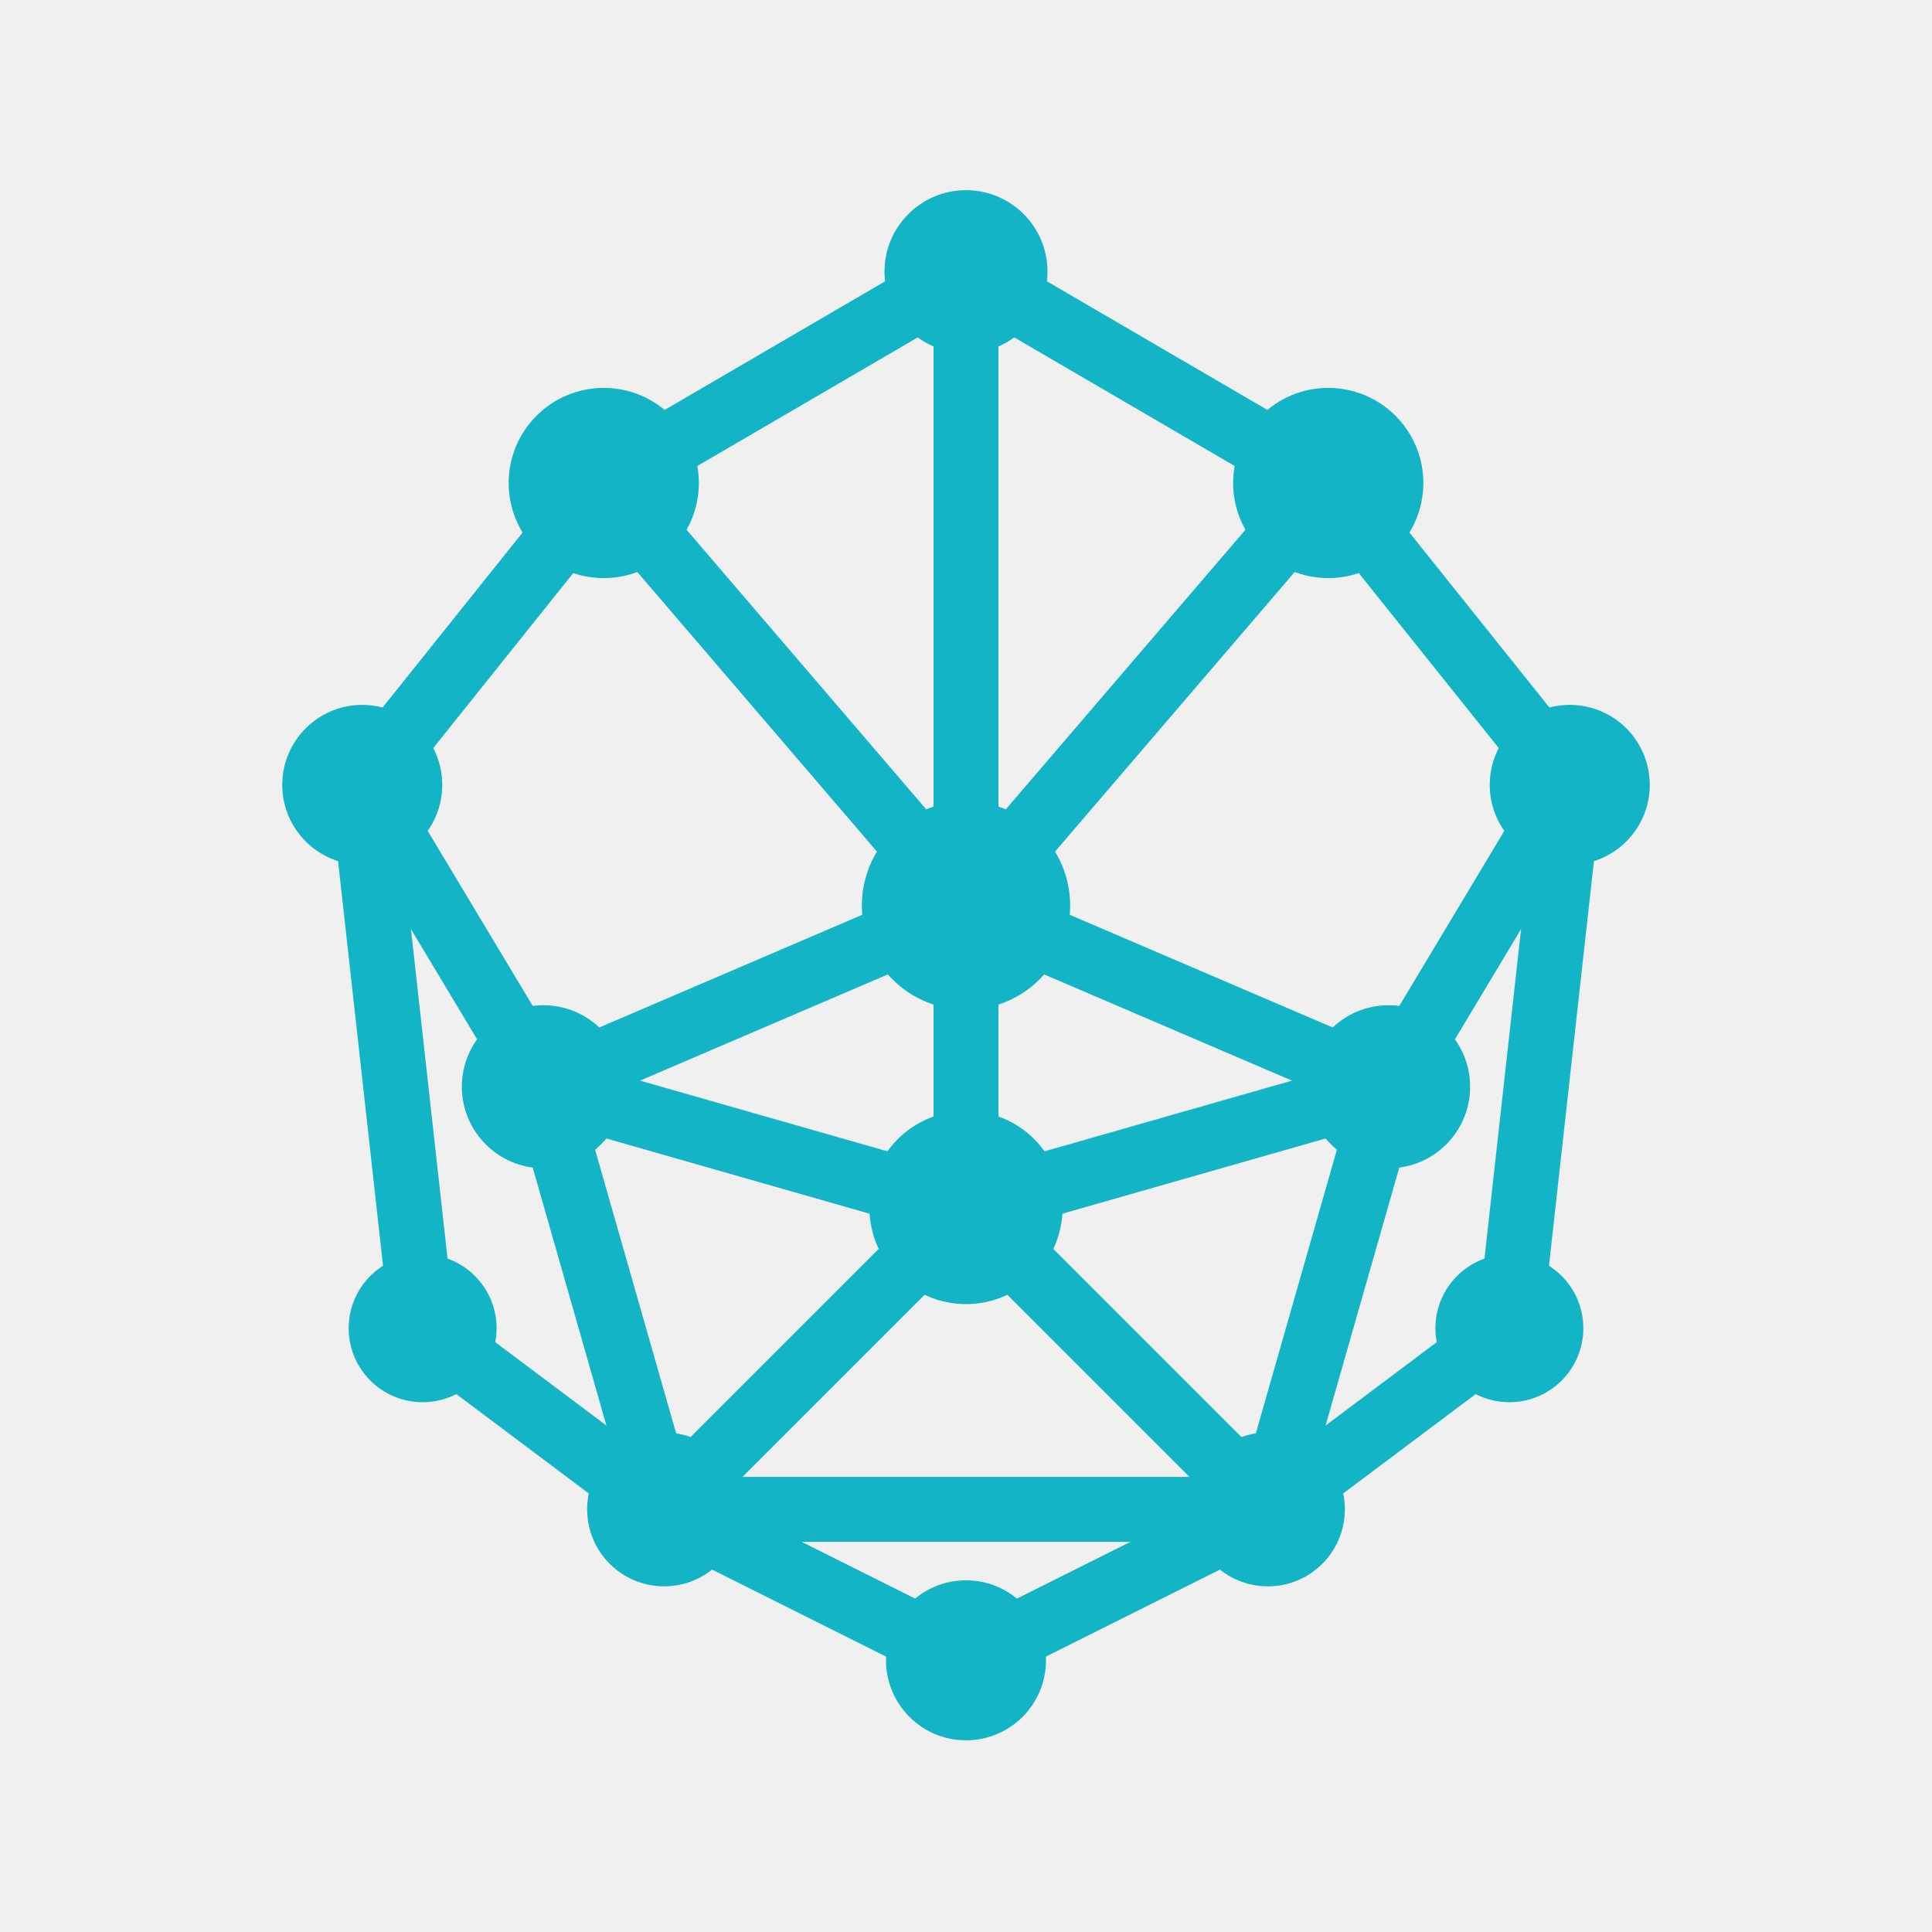
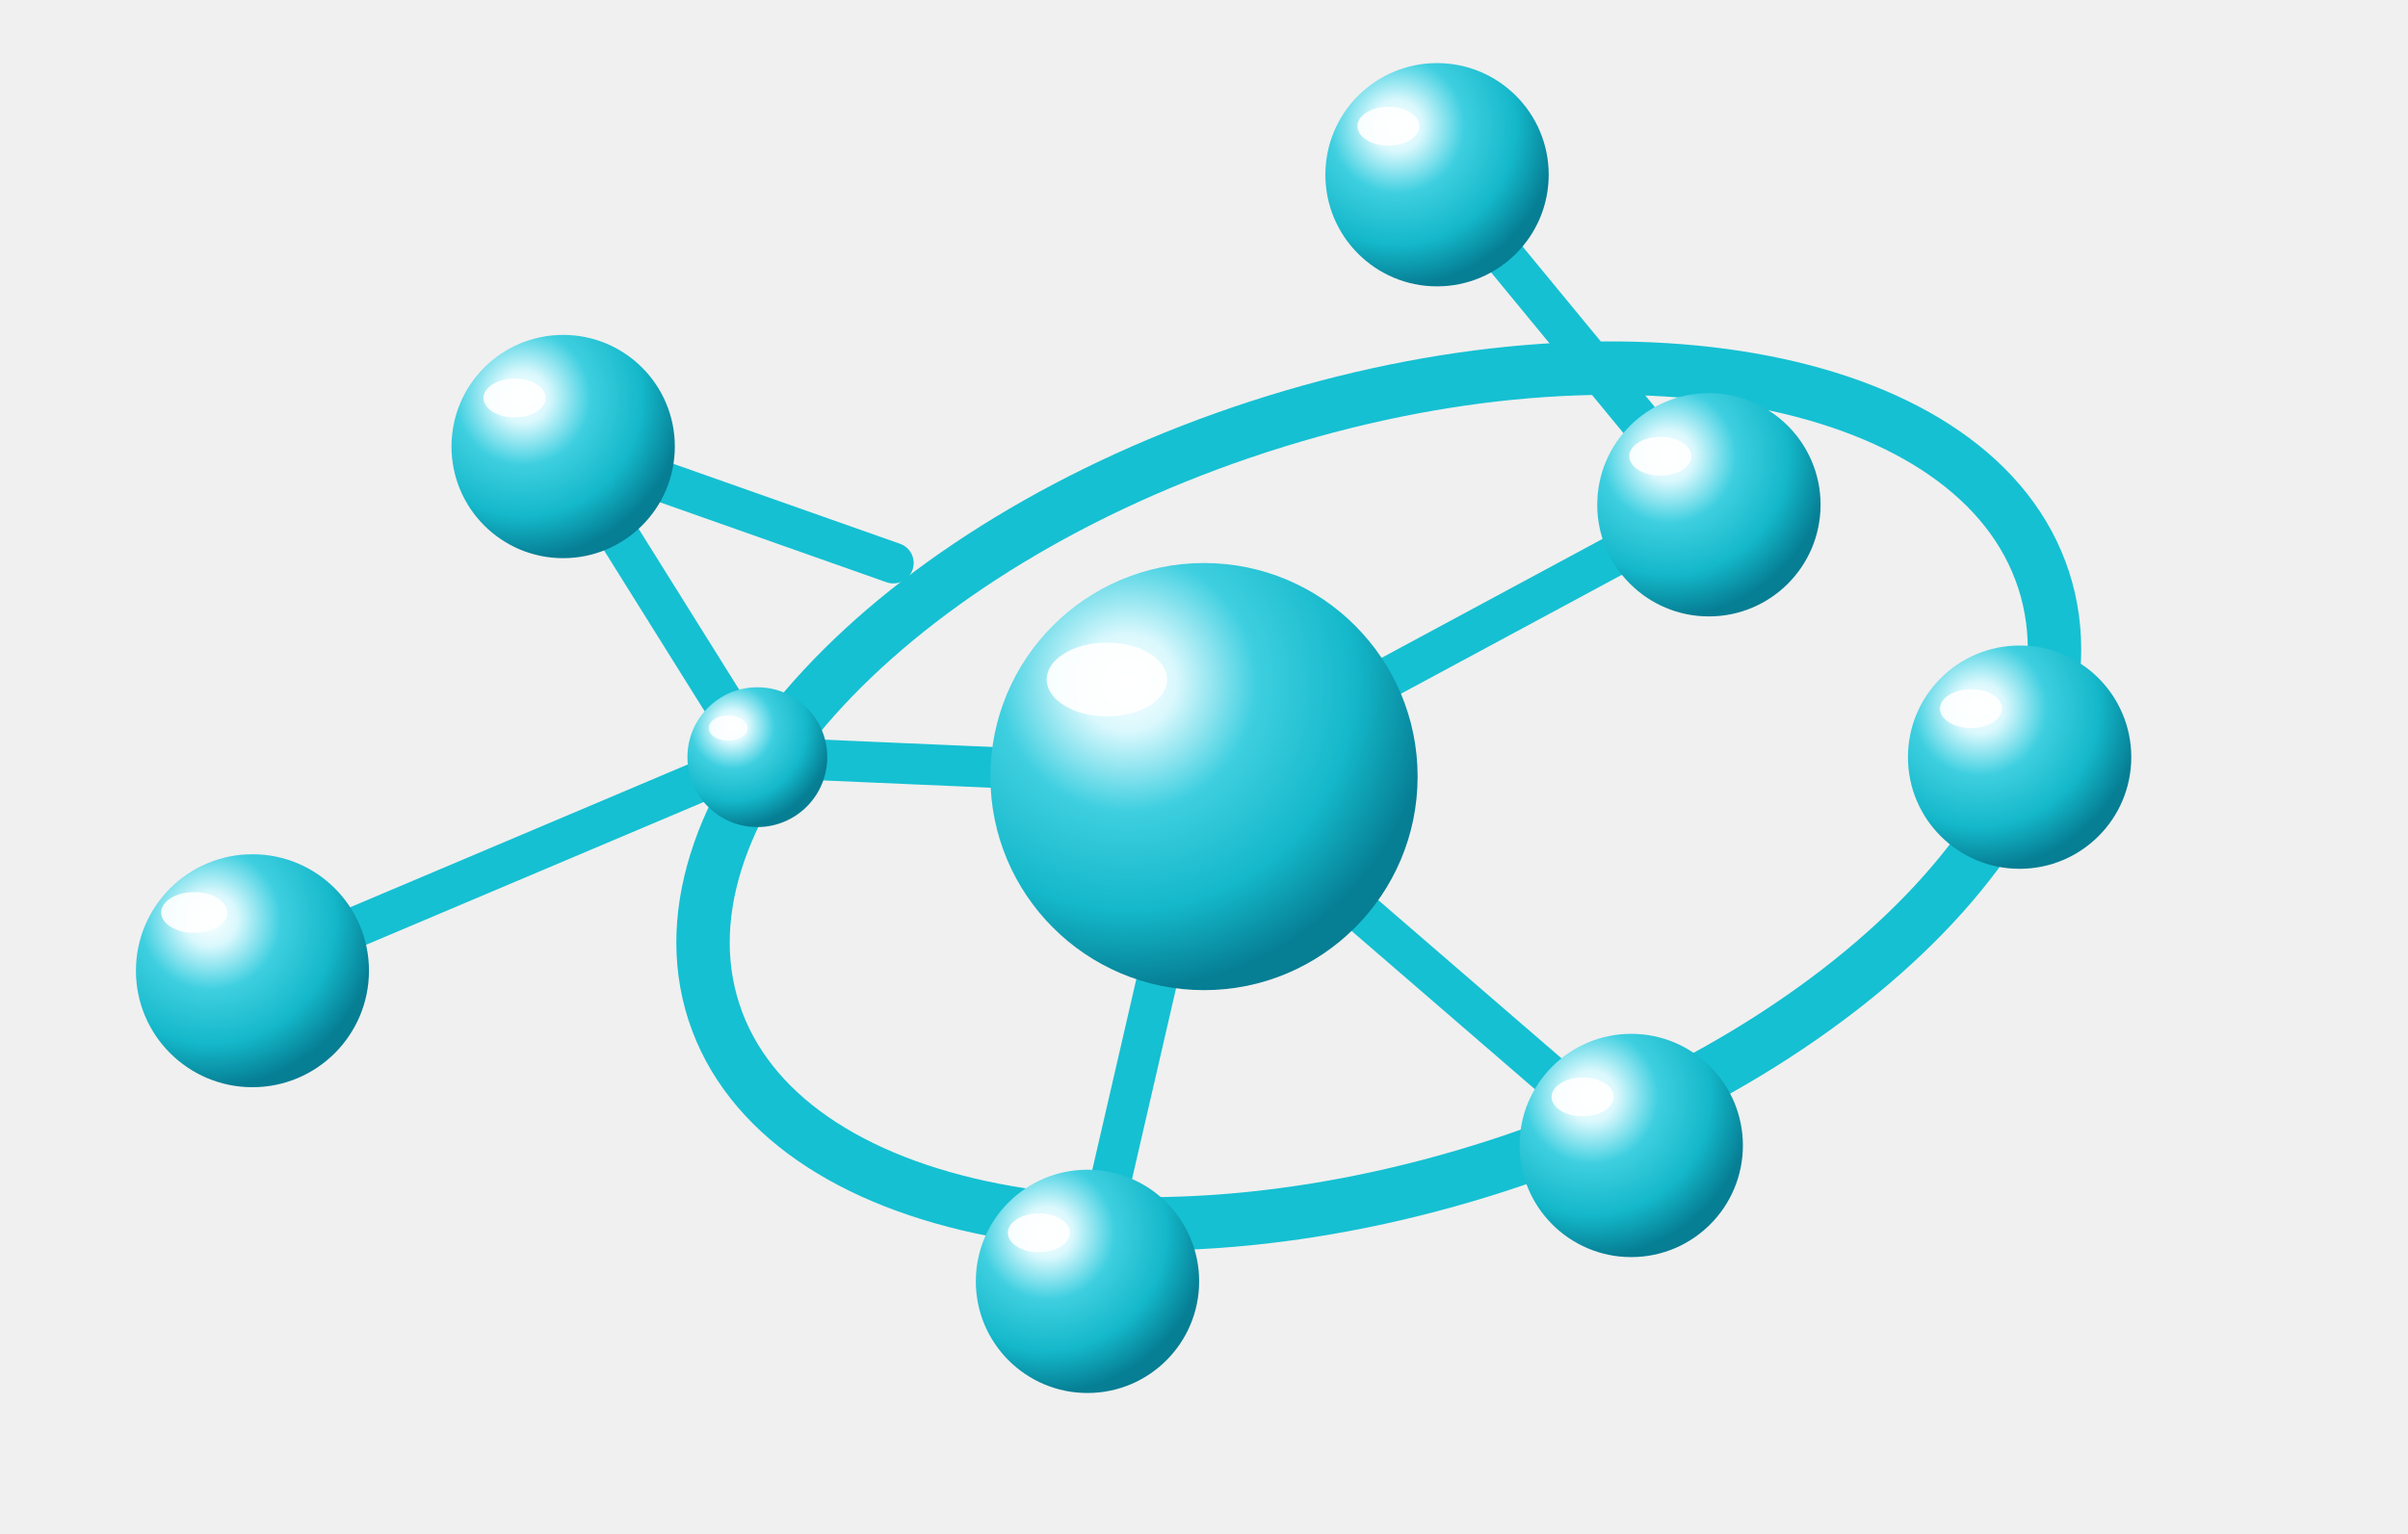
- <svg xmlns="http://www.w3.org/2000/svg" viewBox="0 0 64 64" role="img" aria-labelledby="logo-title logo-desc">
-   <g fill="none" stroke="#12b4c6" stroke-width="2.15" stroke-linecap="round" stroke-linejoin="round">
-     <path d="M20 16 L32 9 L44 16" />
-     <path d="M20 16 L12 26 L18 36 L32 30 L46 36 L52 26 L44 16" />
-     <path d="M12 26 L14 44 L22 50" />
-     <path d="M52 26 L50 44 L42 50" />
-     <path d="M18 36 L22 50 L32 55 L42 50 L46 36" />
-     <path d="M22 50 L42 50" />
-     <path d="M32 9 L32 30 L32 40" />
-     <path d="M18 36 L32 40 L46 36" />
-     <path d="M20 16 L32 30 L44 16" />
-     <path d="M22 50 L32 40 L42 50" />
+ <svg xmlns="http://www.w3.org/2000/svg" viewBox="0 0 248 158" role="img" aria-labelledby="logo-title logo-desc">
+   <defs>
+     <radialGradient id="ball" cx="32%" cy="28%" r="72%">
+       <stop offset="0%" stop-color="#ffffff" />
+       <stop offset="16%" stop-color="#d9f8fd" />
+       <stop offset="42%" stop-color="#3ecfe0" />
+       <stop offset="74%" stop-color="#14b8ca" />
+       <stop offset="100%" stop-color="#067e94" />
+     </radialGradient>
+   </defs>
+   <g fill="none" stroke="#15c0d2" stroke-linecap="round" stroke-linejoin="round">
+     <ellipse cx="142" cy="82" rx="72" ry="40" transform="rotate(-18 142 82)" stroke-width="5.5" />
+     <g stroke-width="4.2">
+       <path d="M26 100 L78 78" />
+       <path d="M58 46 L78 78" />
+       <path d="M58 46 L92 58" />
+       <path d="M78 78 L124 80" />
+       <path d="M124 80 L112 132" />
+       <path d="M124 80 L176 52" />
+       <path d="M148 18 L176 52" />
+       <path d="M124 80 L168 118" />
+     </g>
  </g>
-   <g fill="#12b4c6">
-     <circle cx="32" cy="9" r="2.7" />
-     <circle cx="20" cy="16" r="3.15" />
-     <circle cx="44" cy="16" r="3.15" />
-     <circle cx="12" cy="26" r="2.65" />
-     <circle cx="52" cy="26" r="2.65" />
-     <circle cx="18" cy="36" r="2.7" />
-     <circle cx="46" cy="36" r="2.7" />
-     <circle cx="32" cy="30" r="3.45" />
-     <circle cx="32" cy="40" r="3.2" />
-     <circle cx="14" cy="44" r="2.45" />
-     <circle cx="50" cy="44" r="2.45" />
-     <circle cx="22" cy="50" r="2.55" />
-     <circle cx="42" cy="50" r="2.55" />
-     <circle cx="32" cy="55" r="2.65" />
+   <g fill="url(#ball)">
+     <circle cx="26" cy="100" r="12" />
+     <circle cx="58" cy="46" r="11.5" />
+     <circle cx="78" cy="78" r="7.2" />
+     <circle cx="148" cy="18" r="11.5" />
+     <circle cx="176" cy="52" r="11.5" />
+     <circle cx="208" cy="78" r="11.5" />
+     <circle cx="168" cy="118" r="11.5" />
+     <circle cx="112" cy="132" r="11.5" />
+     <circle cx="124" cy="80" r="22" />
+   </g>
+   <g fill="#ffffff">
+     <ellipse cx="20" cy="94" rx="3.4" ry="2.1" opacity="0.9" />
+     <ellipse cx="53" cy="41" rx="3.2" ry="2" opacity="0.9" />
+     <ellipse cx="75" cy="75" rx="2" ry="1.3" opacity="0.85" />
+     <ellipse cx="143" cy="13" rx="3.2" ry="2" opacity="0.9" />
+     <ellipse cx="171" cy="47" rx="3.2" ry="2" opacity="0.9" />
+     <ellipse cx="203" cy="73" rx="3.2" ry="2" opacity="0.9" />
+     <ellipse cx="163" cy="113" rx="3.2" ry="2" opacity="0.9" />
+     <ellipse cx="107" cy="127" rx="3.2" ry="2" opacity="0.9" />
+     <ellipse cx="114" cy="70" rx="6.2" ry="3.8" opacity="0.92" />
  </g>
</svg>
